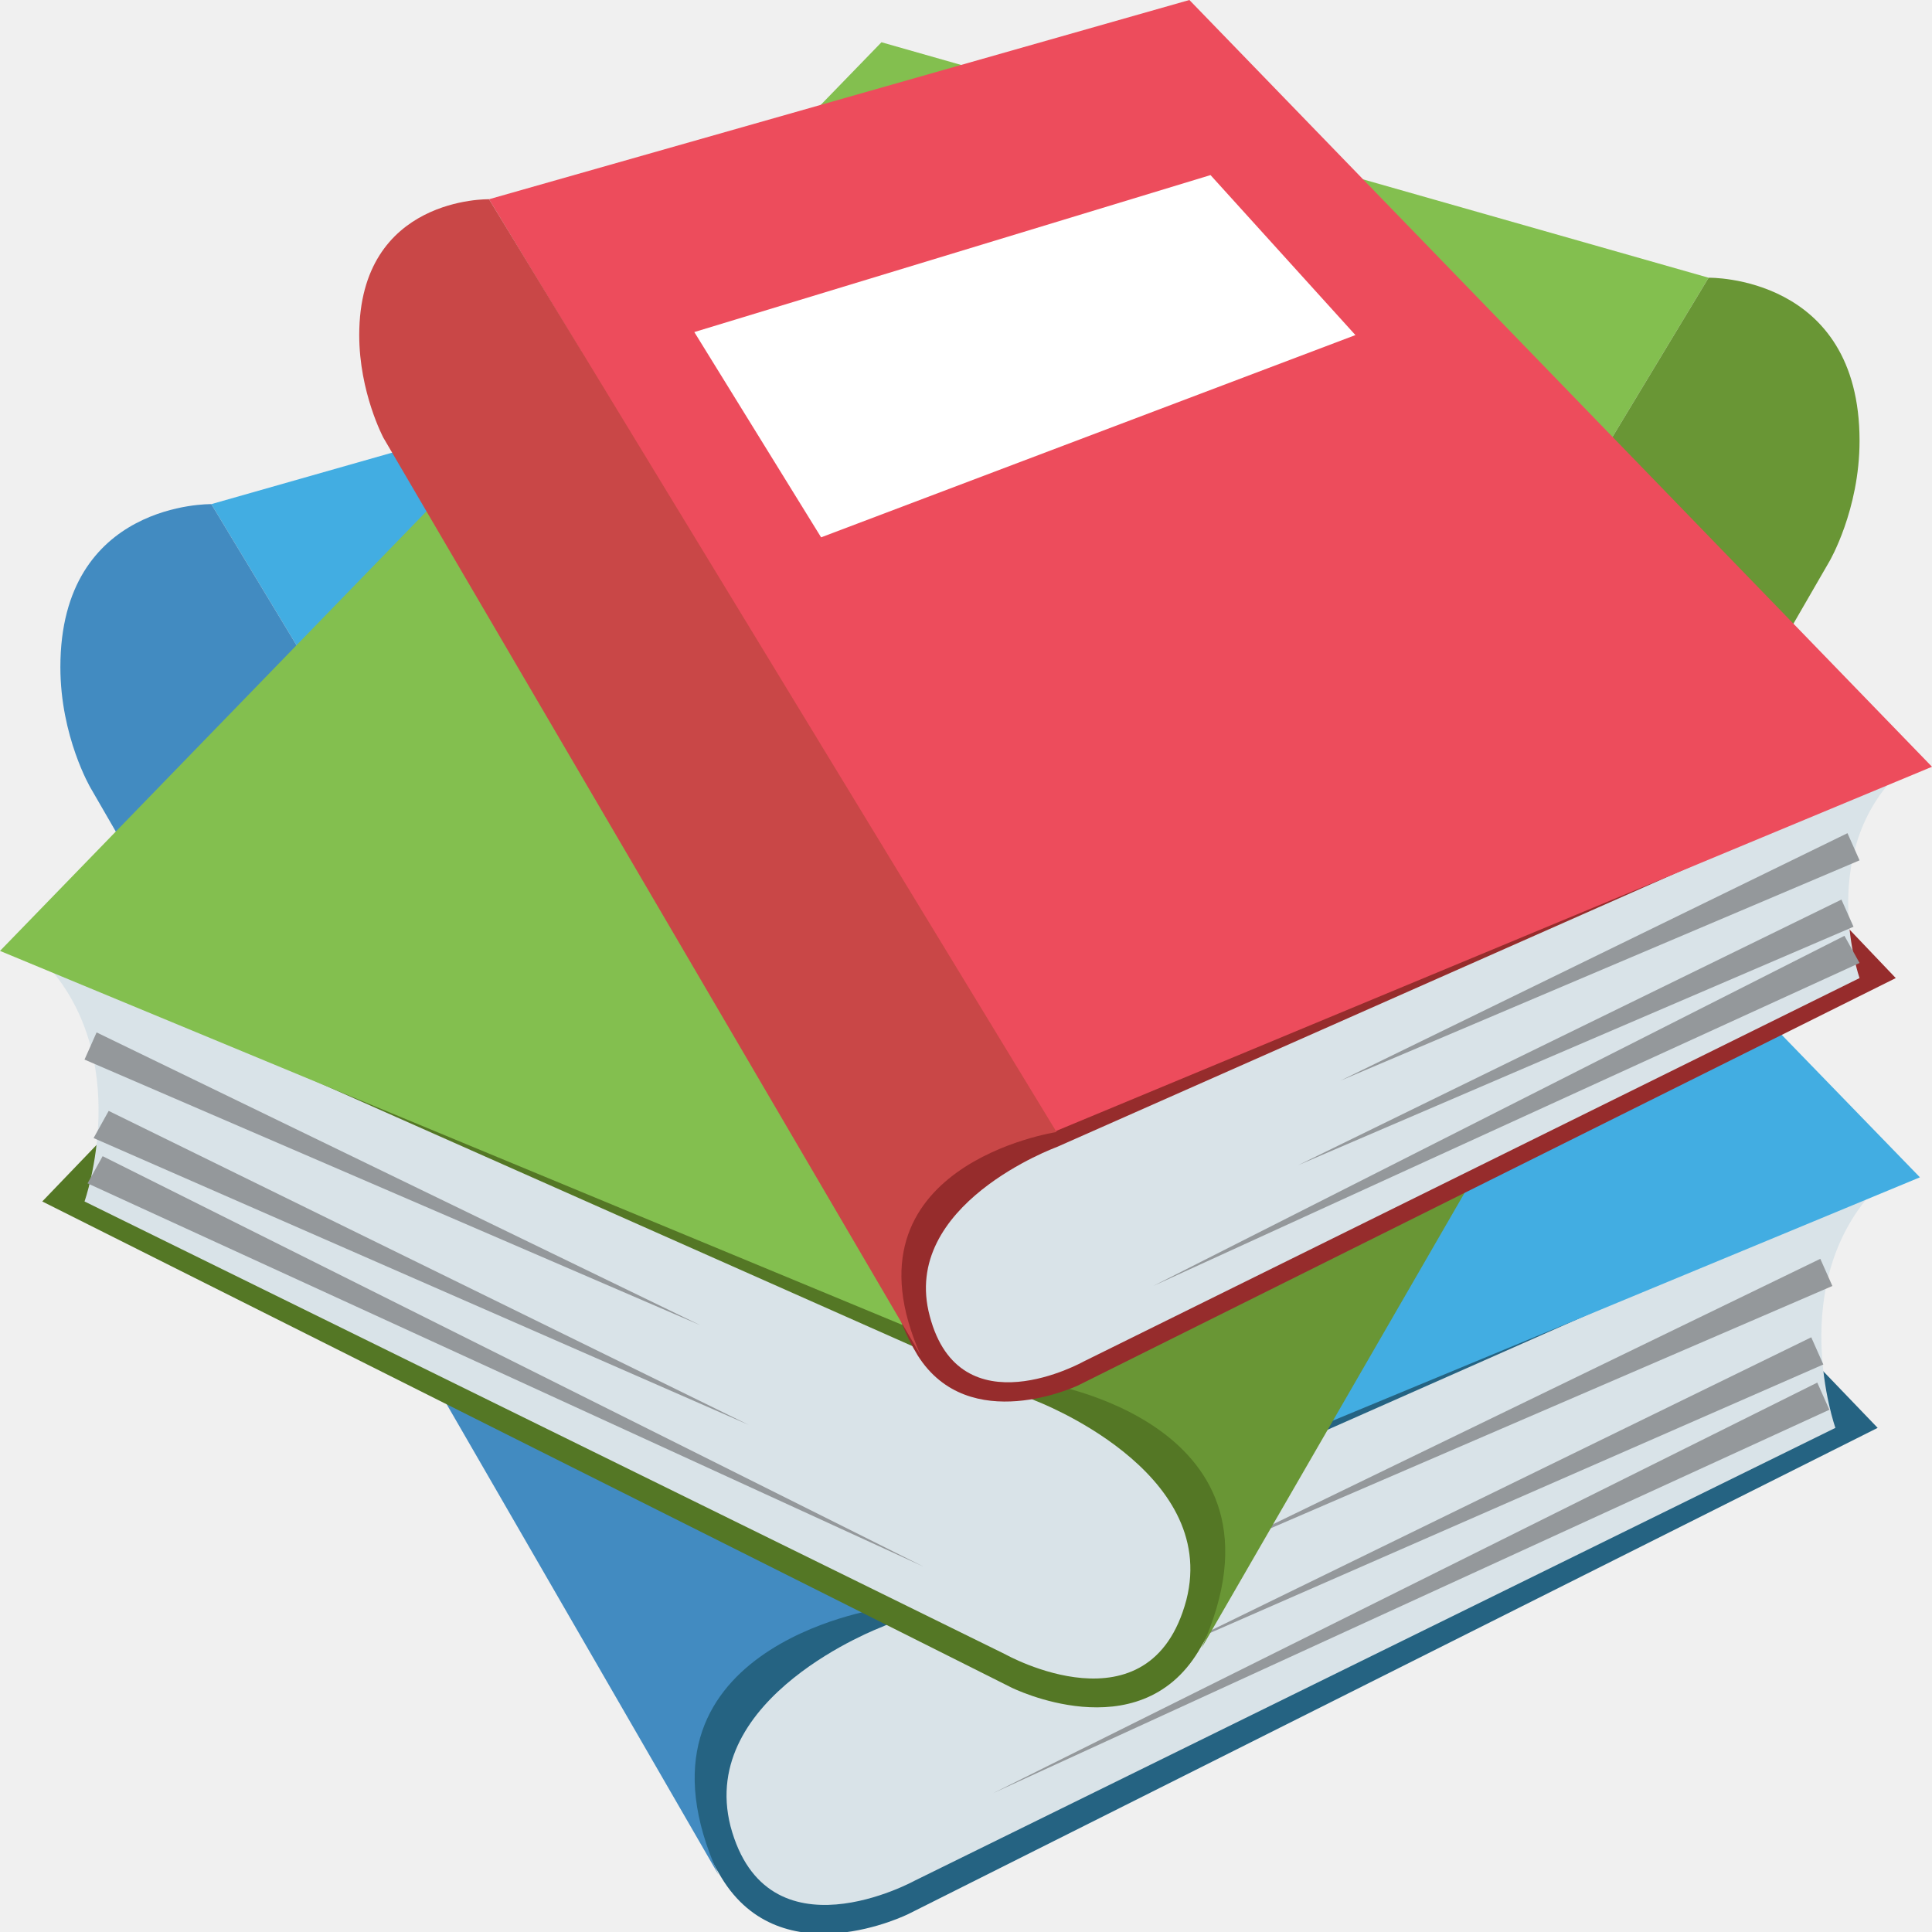
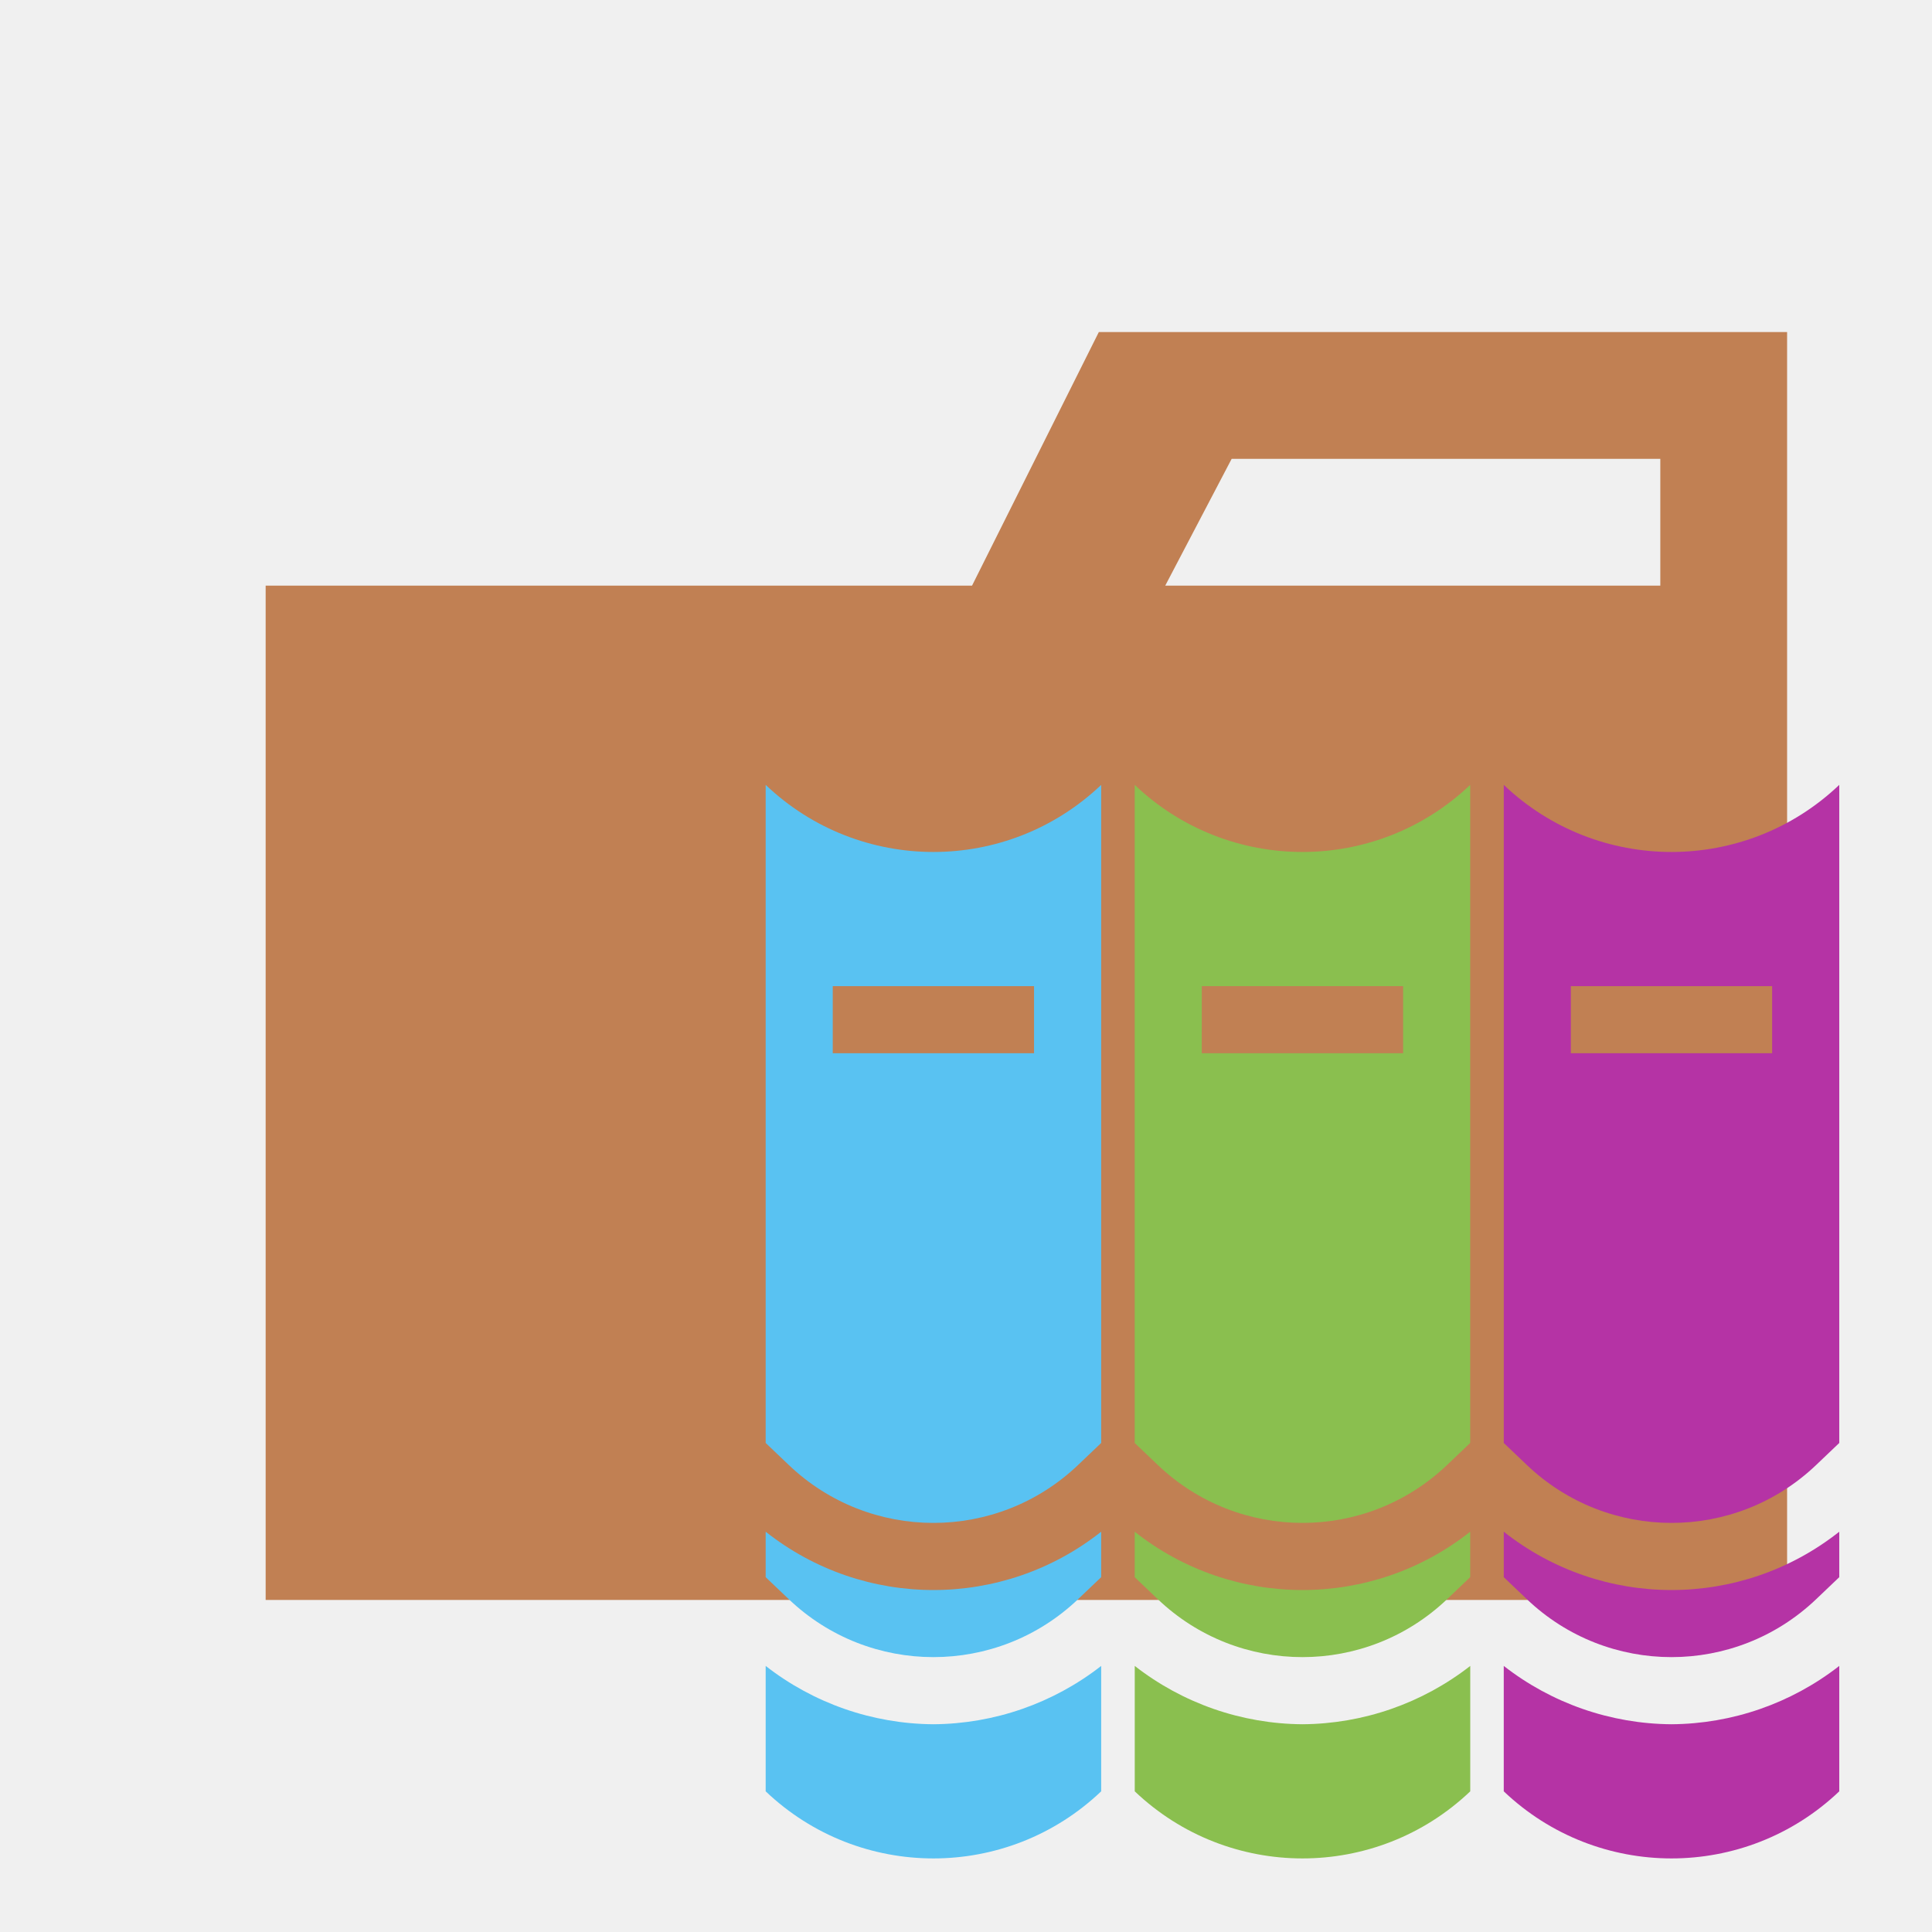
- <svg xmlns="http://www.w3.org/2000/svg" width="800px" height="800px" viewBox="0 0 64 64" aria-hidden="true" role="img" class="iconify iconify--emojione" preserveAspectRatio="xMidYMid meet">
-   <path d="M54.9 39.7l7.3 7.6l-32.1 16.1s-4.2 2.1-6.2-1.2c-8-13 31-22.5 31-22.5" fill="#256382">
- 
- </path>
-   <path d="M29.2 53.9s-6.1 2.3-5 6.6c1.2 4.5 6.1 1.8 6.1 1.8l30.5-15s-1.7-4.8 1.4-8l-33 14.6" fill="#d9e3e8">
- 
- </path>
-   <path fill="#42ade2" d="M34.4 8.9L63.6 39L29.1 53.3L7 16.7z">
- 
- </path>
-   <g fill="#94989b">
-     <path d="M60.7 42.6l-20.4 8.8l20-9.7z">
- 
- </path>
-     <path d="M60.4 45.2l-21.7 9.5L60 44.3z">
- 
- </path>
-     <path d="M60.6 46.7L32.9 59.4l27.3-13.6z">
- 
- </path>
-   </g>
-   <path d="M23.8 62.1c-3.4-7.5 5.3-8.8 5.3-8.8L7 16.7s-5-.1-5 5.4c0 2.3 1 4 1 4l20.8 36" fill="#428bc1">
- 
- </path>
-   <path d="M8.7 32.2l-7.3 7.6l32.1 16.1s4.2 2.1 6.2-1.2c8-13-31-22.5-31-22.5" fill="#547725">
- 
- </path>
-   <path d="M34.3 46.4s6.1 2.3 5 6.6c-1.2 4.5-6 1.8-6 1.8l-30.5-15s1.7-4.8-1.4-8l32.9 14.6" fill="#d9e3e8">
- 
- </path>
-   <path fill="#83bf4f" d="M29.2 1.4L0 31.5l34.5 14.3L56.6 9.2z">
- 
- </path>
-   <g fill="#94989b">
-     <path d="M3.2 34.2l20 9.7l-20.4-8.8z">
- 
- </path>
-     <path d="M3.6 36.8l21.2 10.4l-21.7-9.5z">
- 
- </path>
-     <path d="M3.4 38.3l27.2 13.6L2.9 39.2z">
- 
- </path>
-   </g>
-   <path d="M39.8 54.6c3.4-7.5-5.3-8.8-5.3-8.8L56.6 9.2s5-.1 5 5.4c0 2.3-1 4-1 4l-20.8 36" fill="#699635">
- 
- </path>
-   <path d="M56.7 26l6.1 6.4l-27.1 13.5s-3.6 1.7-5.3-1C23.8 34 56.7 26 56.7 26z" fill="#962c2c">
- 
- </path>
-   <path d="M35 38s-5.2 1.9-4.2 5.6c1 3.8 5.1 1.5 5.1 1.5l25.7-12.7s-1.4-4 1.2-6.7L35 38z" fill="#d9e3e8">
- 
- </path>
-   <path fill="#ed4c5c" d="M39.4 0L64 25.4L34.9 37.5L16.2 6.6z">
- 
- </path>
-   <path fill="#ffffff" d="M40.1 5.8l4.8 5.3l-17.7 6.7L23 11z">
- 
- </path>
-   <g fill="#94989b">
-     <path d="M61.6 28.5l-17.2 7.3l16.8-8.2z">
- 
- </path>
-     <path d="M61.4 30.7L43 38.6l18-8.8z">
- 
- </path>
-     <path d="M61.6 31.9L38.2 42.6L61.1 31z">
- 
- </path>
-   </g>
-   <path d="M30.5 44.9c-2.8-6.3 4.5-7.4 4.5-7.4L16.2 6.6s-4.3-.1-4.3 4.5c0 1.9.8 3.4.8 3.4l17.8 30.4" fill="#c94747">
- 
- </path>
+ <svg xmlns="http://www.w3.org/2000/svg" width="800px" height="800px" viewBox="0 0 32 32">
+   <path d="M27.5,5.5H18.2L16.1,9.7H4.4V26.5H29.6V5.5Zm0,4.2H19.3l1.1-2.1h7.1Z" style="fill:#c18053" />
+   <path d="M13.065,26.488l-.383-.365V25.37a4.479,4.479,0,0,0,5.557,0v.753l-.383.365A3.471,3.471,0,0,1,13.065,26.488Z" style="fill:#59c2f2" />
+   <path d="M12.682,23.9V13a4.029,4.029,0,0,0,5.557,0V23.9l-.383.365a3.471,3.471,0,0,1-4.791,0Zm1.111-6.455h3.334V16.334H13.793Z" style="fill:#59c2f2" />
+   <path d="M15.46,28.559a4.566,4.566,0,0,1-2.778-.966V29.67a4.029,4.029,0,0,0,5.557,0V27.593A4.567,4.567,0,0,1,15.46,28.559Z" style="fill:#59c2f2" />
+   <path d="M23.968,26.488l.383-.365V25.37a4.479,4.479,0,0,1-5.557,0v.753l.383.365A3.471,3.471,0,0,0,23.968,26.488Z" style="fill:#8abf4f" />
+   <path d="M18.794,23.9V13a4.029,4.029,0,0,0,5.557,0V23.9l-.383.365a3.471,3.471,0,0,1-4.791,0Zm1.111-6.455H23.24V16.334H19.906Z" style="fill:#8abf4f" />
+   <path d="M21.573,28.559a4.566,4.566,0,0,1-2.778-.966V29.67a4.029,4.029,0,0,0,5.557,0V27.593A4.567,4.567,0,0,1,21.573,28.559Z" style="fill:#8abf4f" />
+   <path d="M30.081,26.488l.383-.365V25.37a4.479,4.479,0,0,1-5.557,0v.753l.383.365A3.471,3.471,0,0,0,30.081,26.488Z" style="fill:#b533a5" />
+   <path d="M24.907,23.9V13a4.029,4.029,0,0,0,5.557,0V23.9l-.383.365a3.471,3.471,0,0,1-4.791,0Zm1.111-6.455h3.334V16.334H26.018Z" style="fill:#b533a5" />
+   <path d="M27.685,28.559a4.565,4.565,0,0,1-2.778-.966V29.67a4.029,4.029,0,0,0,5.557,0V27.593A4.567,4.567,0,0,1,27.685,28.559Z" style="fill:#b533a5" />
</svg>
